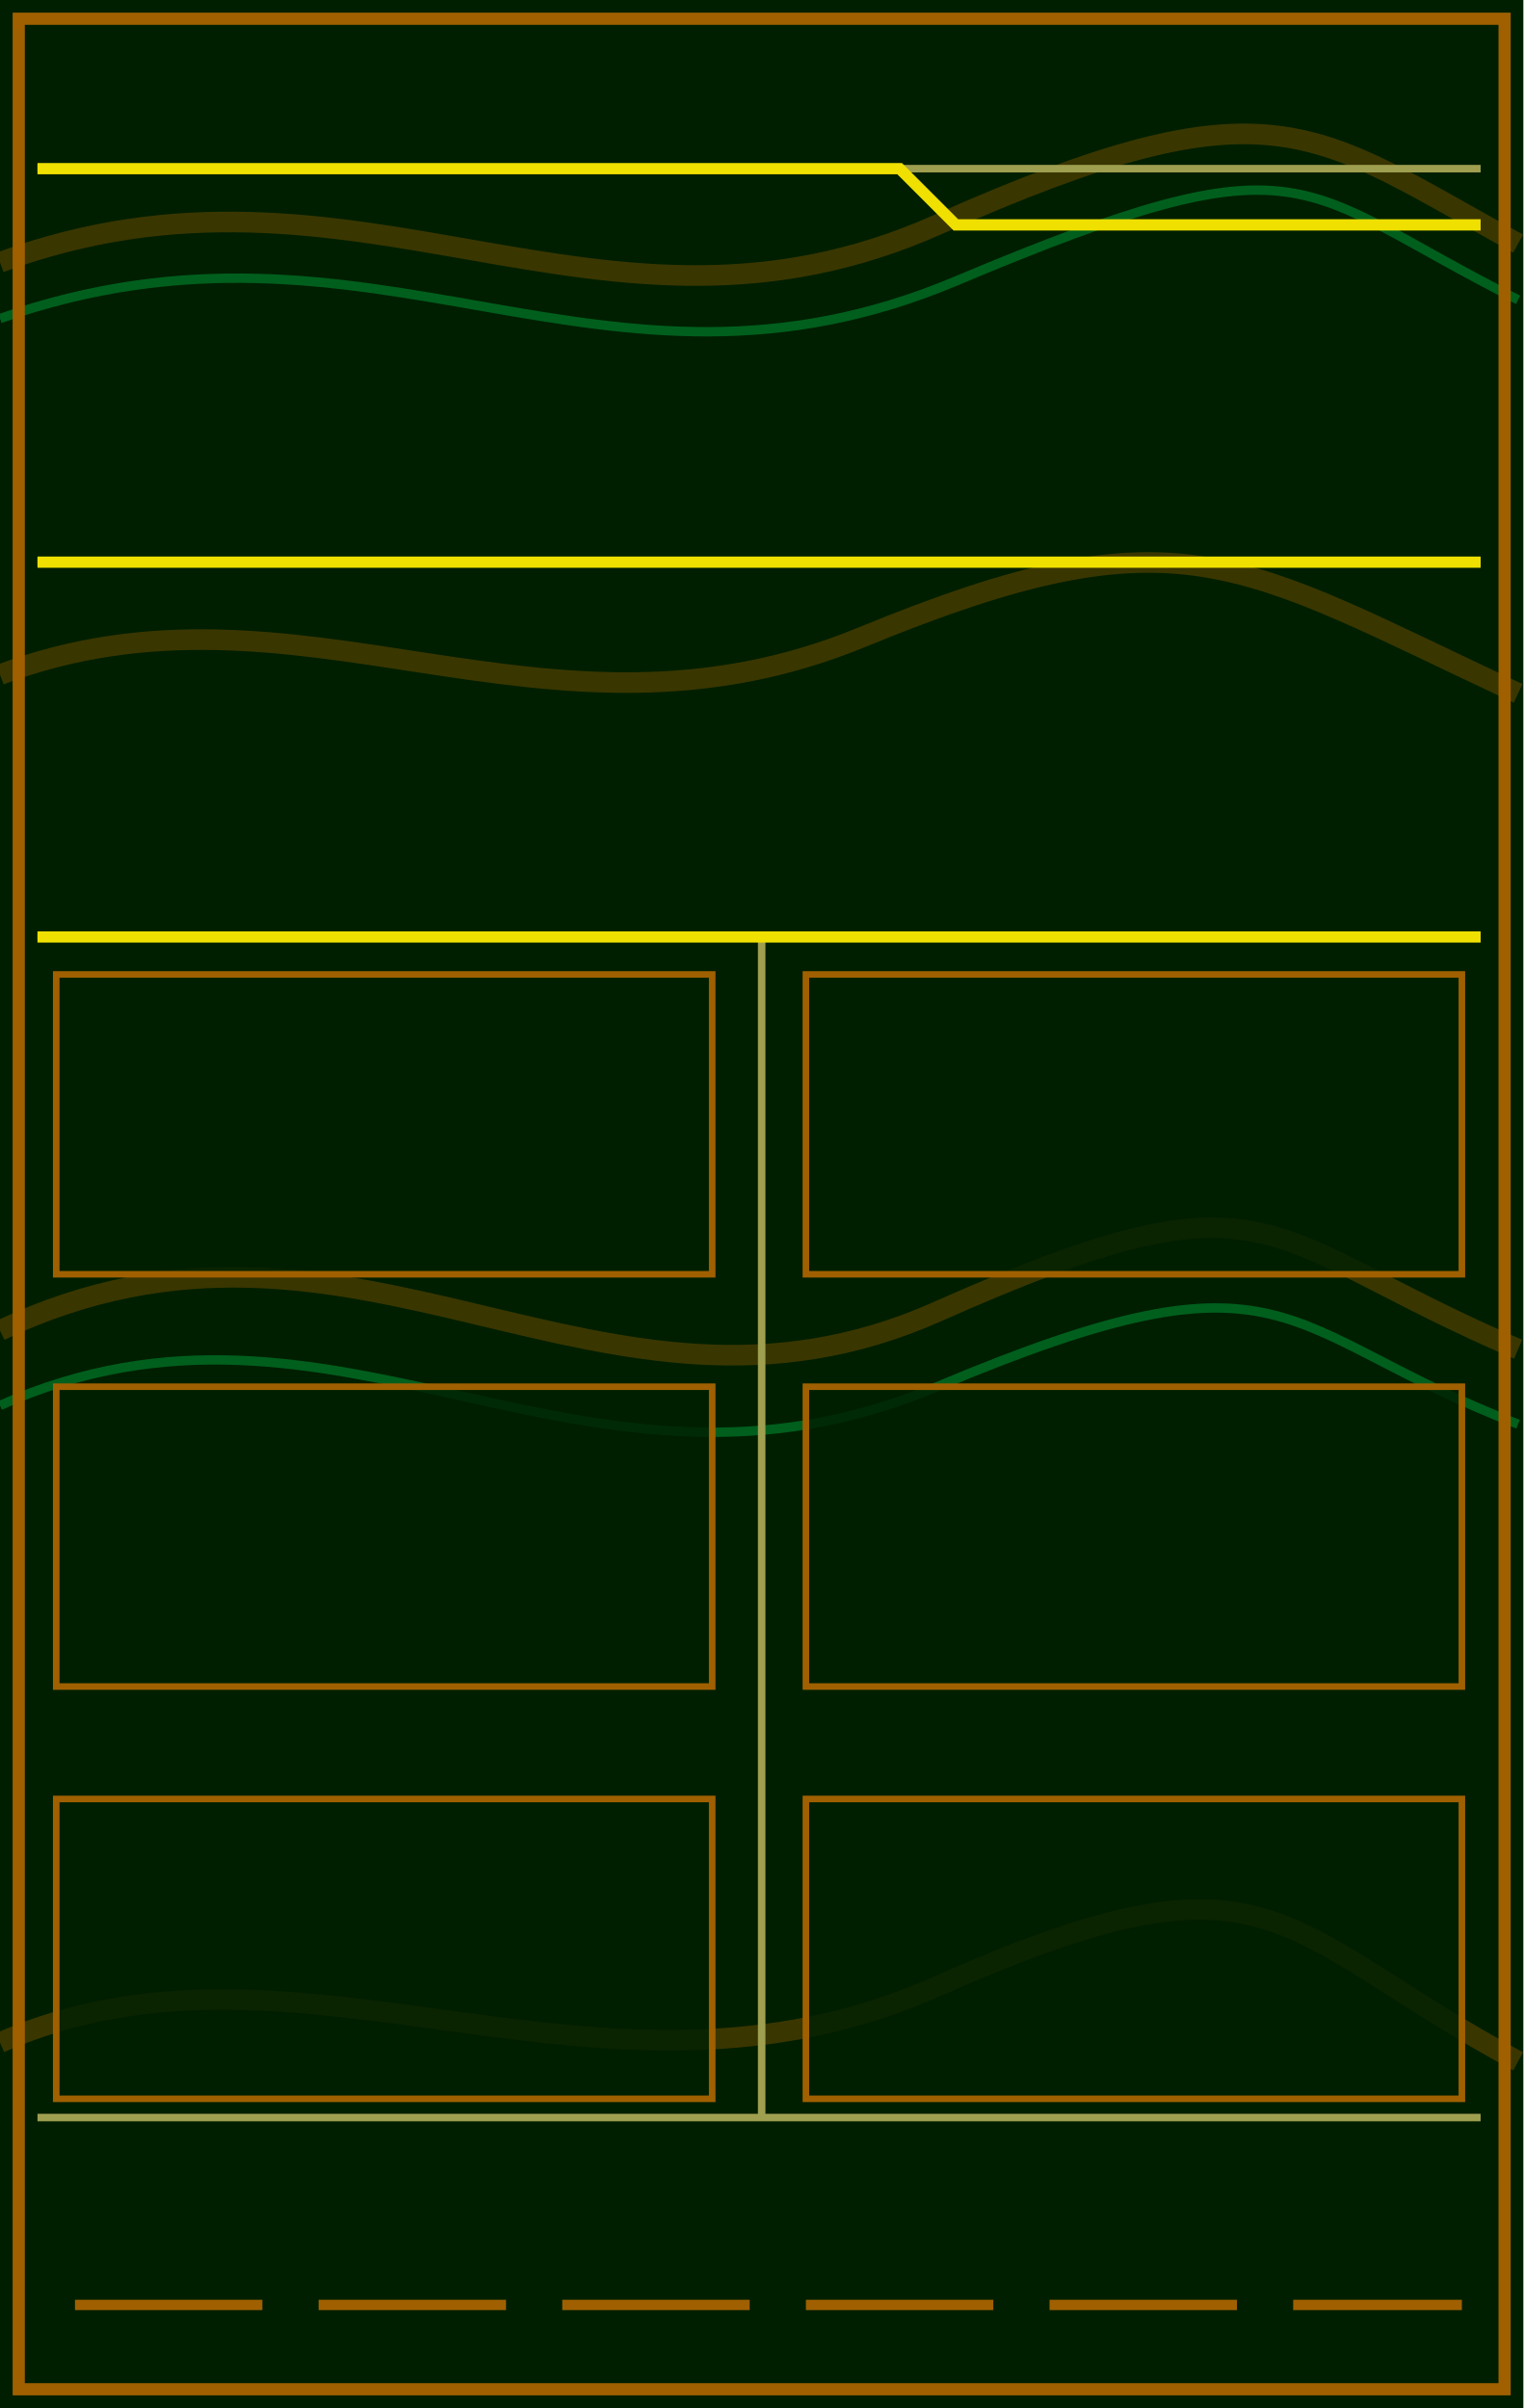
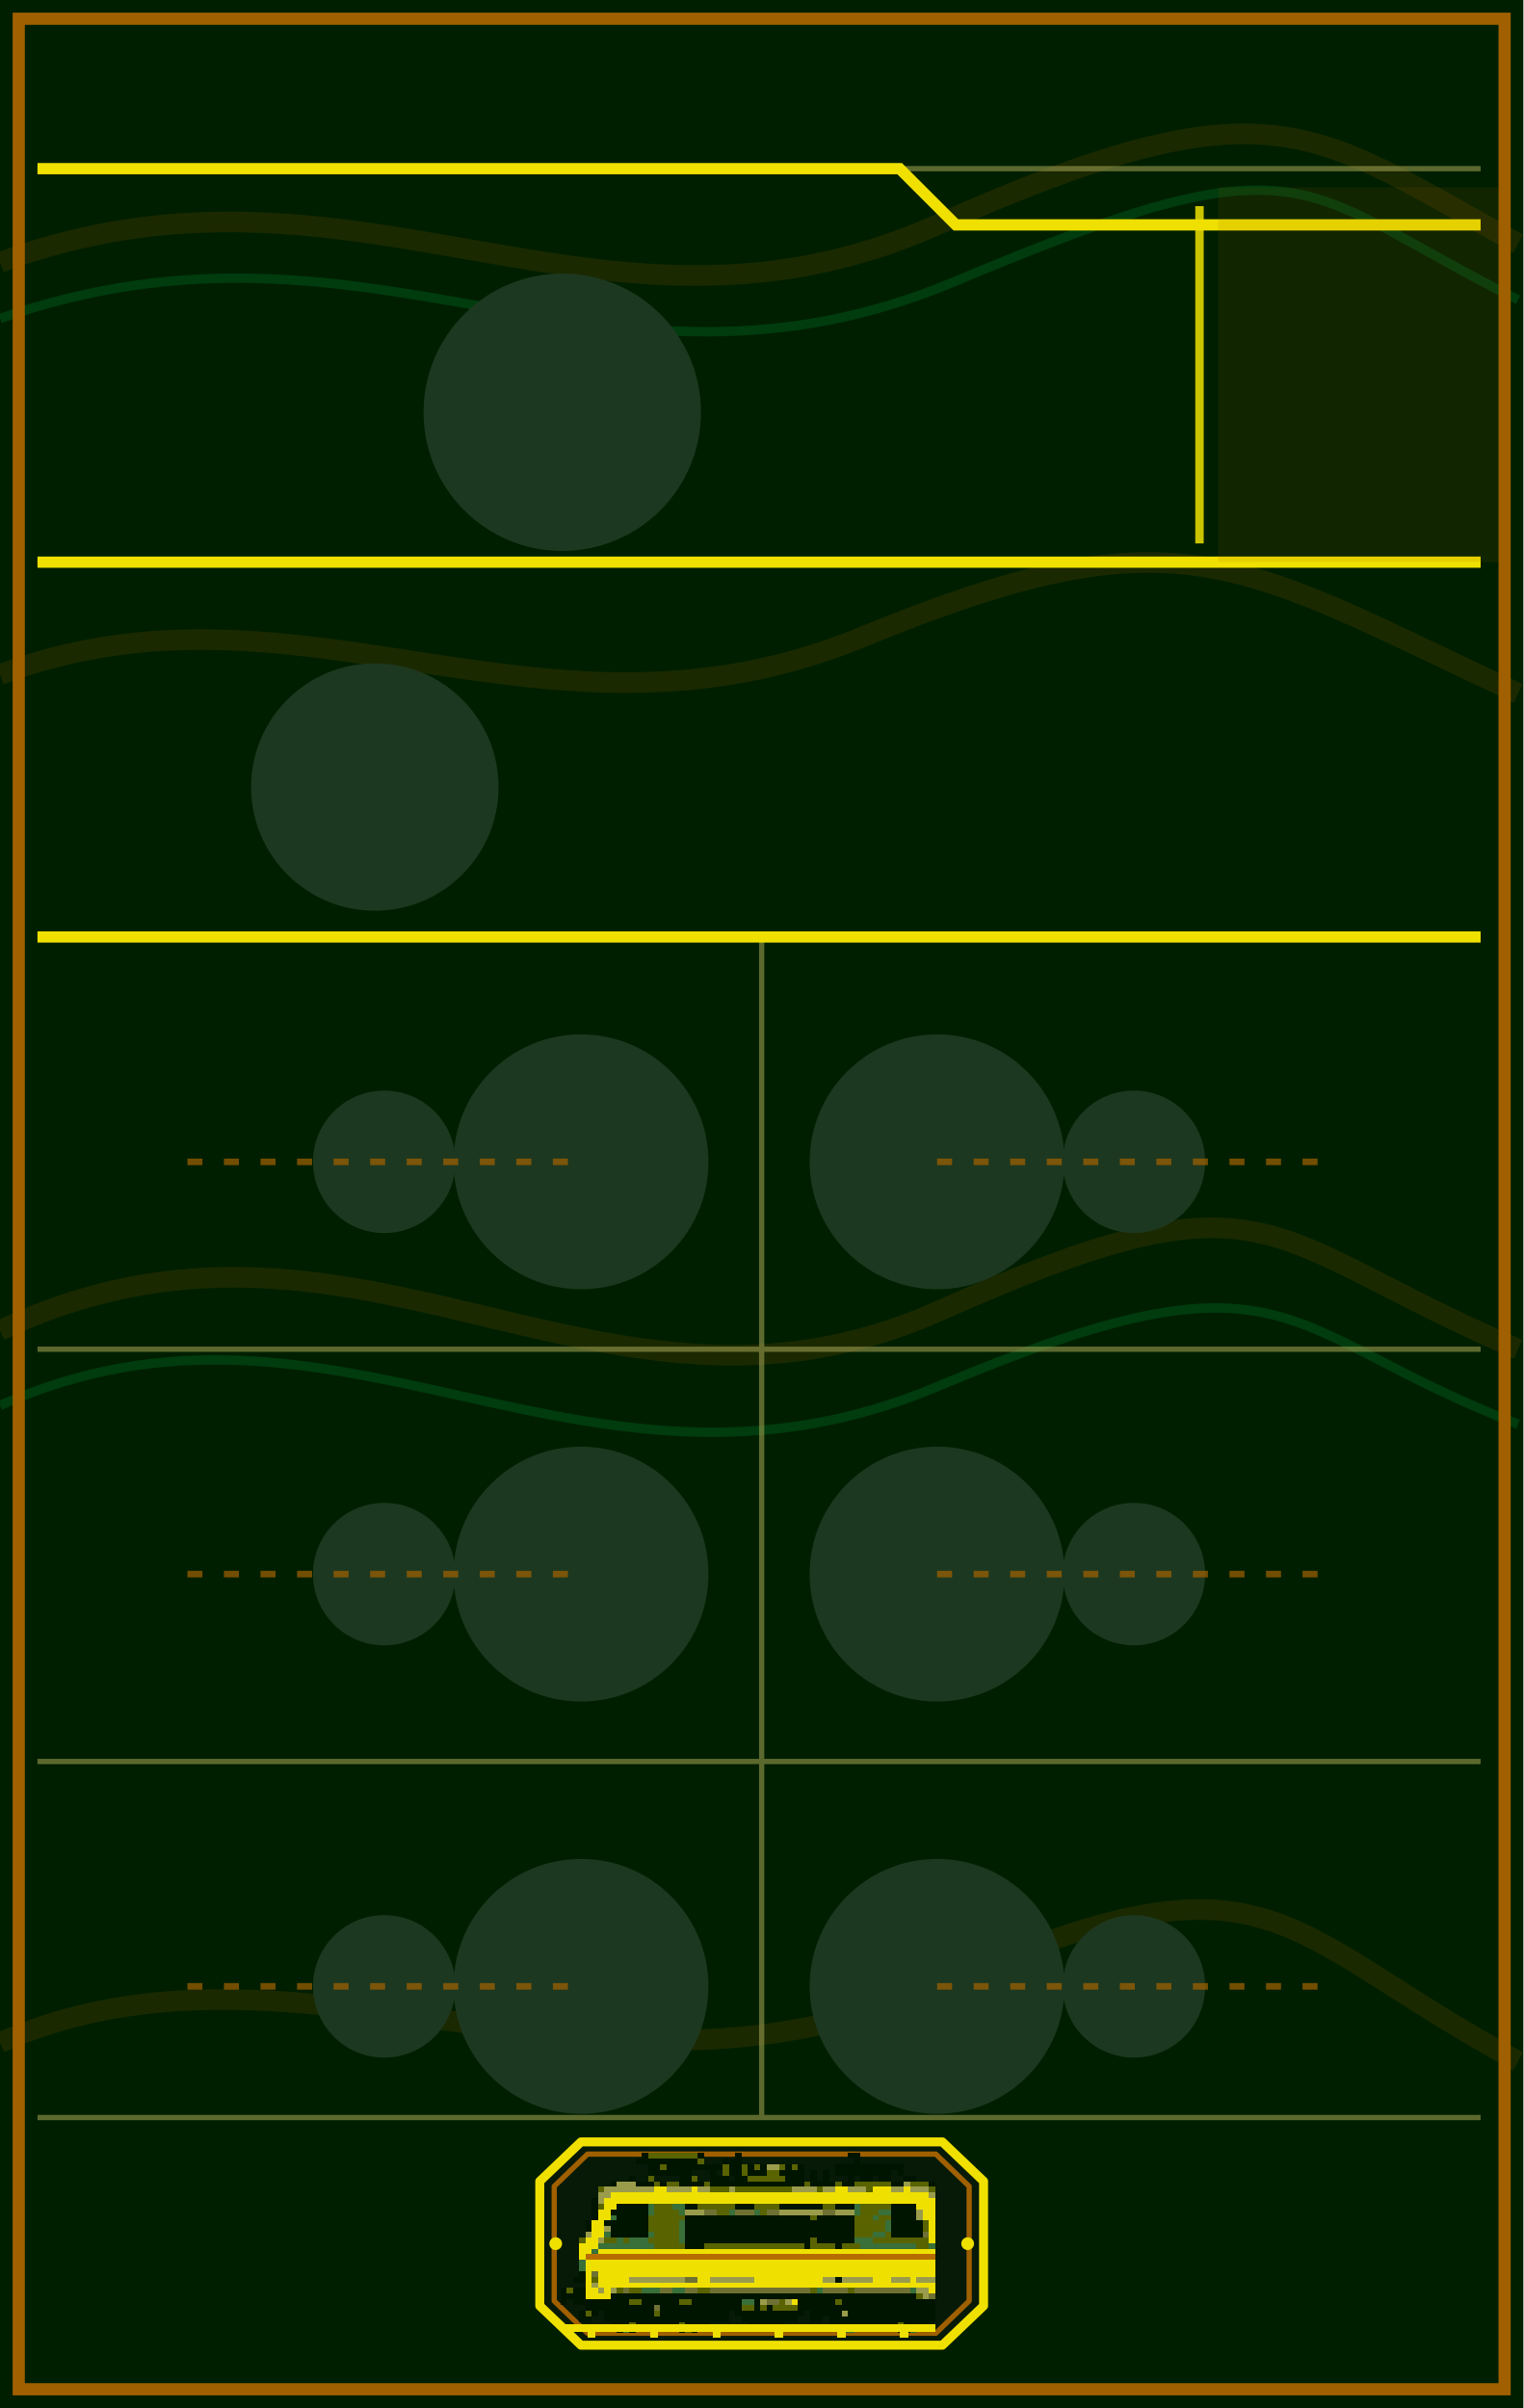
<svg xmlns="http://www.w3.org/2000/svg" width="81.28mm" height="128.5mm" viewBox="0 0 81.28 128.5">
  <rect width="81.28" height="128.5" fill="#001f00" />
-   <path d="M0 14C19 7 32 20 50 12S70 7 81 13M0 36C16 30 29 41 46 34S66 30 81 37M0 71C19 62 32 78 50 70S67 66 81 72M0 109C16 102 32 114 50 106S68 103 81 110" fill="none" stroke="#4e3e00" stroke-width="1.1" opacity=".75" />
-   <path d="M0 17C20 10 32 23 51 15S69 10 81 16M0 75C18 67 31 82 50 74S68 71 81 76" fill="none" stroke="#006620" stroke-width=".5" opacity=".9" />
+   <path d="M0 14C19 7 32 20 50 12S70 7 81 13M0 36C16 30 29 41 46 34S66 30 81 37M0 71C19 62 32 78 50 70S67 66 81 72M0 109C16 102 32 114 50 106S68 103 81 110" fill="none" stroke="#4e3e00" stroke-width="1.1" opacity=".34" />
+   <path d="M0 17C20 10 32 23 51 15S69 10 81 16M0 75C18 67 31 82 50 74S68 71 81 76" fill="none" stroke="#006620" stroke-width=".5" opacity=".4" />
+   <g fill="#1d3820" stroke="none">
+     <circle cx="30" cy="22" r="7.4" />
+     <circle cx="20" cy="42" r="6.6" />
+     <circle cx="31" cy="62" r="6.8" />
+     <circle cx="50" cy="62" r="6.8" />
+     <circle cx="31" cy="84" r="6.8" />
+     <circle cx="50" cy="84" r="6.8" />
+     <circle cx="31" cy="106" r="6.8" />
+     <circle cx="50" cy="106" r="6.8" />
+     <circle cx="20.5" cy="62" r="3.8" />
+     <circle cx="60.5" cy="62" r="3.8" />
+     <circle cx="20.5" cy="84" r="3.8" />
+     <circle cx="60.5" cy="84" r="3.8" />
+     <circle cx="20.5" cy="106" r="3.8" />
+     <circle cx="60.5" cy="106" r="3.8" />
+   </g>
  <rect x="1" y="1" width="79.28" height="126.5" fill="none" stroke="#a06000" stroke-width=".65" />
-   <path d="M2 9H79M2 30H79M2 50H79M40.64 50V113M2 113H79" stroke="#9f9f50" stroke-width=".4" />
+   <path d="M2 9H79M2 30H79M2 50H79M2 72H79M2 94H79M2 113H79M40.64 50V113" stroke="#9f9f50" stroke-width=".28" opacity=".58" />
  <path d="M2 9H48L51 12H79M2 30H79M2 50H79" stroke="#efe000" stroke-width=".6" fill="none" />
-   <g fill="#001f00" fill-opacity=".82" stroke="#a06000" stroke-width=".35">
-     <rect x="3" y="52" width="35" height="16" />
-     <rect x="43" y="52" width="35" height="16" />
-     <rect x="3" y="74" width="35" height="16" />
-     <rect x="43" y="74" width="35" height="16" />
-     <rect x="3" y="96" width="35" height="16" />
-     <rect x="43" y="96" width="35" height="16" />
+   <rect x="65" y="10" width="15" height="20" fill="#a06000" fill-opacity=".11" />
+   <path d="M64 11V29" stroke="#efe000" stroke-width=".45" opacity=".85" />
+   <path d="M10 62H31M50 62H71M10 84H31M50 84H71M10 106H31M50 106H71" fill="none" stroke="#a06000" stroke-width=".35" stroke-dasharray=".8 1.15" opacity=".72" />
+   <g stroke-linejoin="round">
+     <path d="M31 114.3h19.28l2.2 2.1v6.65l-2.2 2.1H31l-2.2-2.1v-6.65Z" fill="#071a08" stroke="#efe000" stroke-width=".48" />
+     <path d="M31.35 114.95h18.58l1.78 1.72v6.12l-1.78 1.72H31.35l-1.78-1.72v-6.12Z" fill="none" stroke="#a06000" stroke-width=".28" />
+     <g fill="#efe000">
+       <circle cx="29.65" cy="119.73" r=".34" />
+       <circle cx="51.63" cy="119.73" r=".34" />
+     </g>
  </g>
-   <path d="M4 123H14M17 123H27M30 123H40M43 123H53M56 123H66M69 123H78" stroke="#a06000" stroke-width=".55" />
+   <g transform="translate(29.9 114.9) scale(.333333 .3)" shape-rendering="crispEdges">
+     <path fill="#001500" d="M13 0h1v1h-1ZM22 0h1v1h-1ZM28 0h1v1h-1ZM46 0h2v1h-2ZM12 1h10v1h-10ZM26 1h3v1h-3ZM47 1h1v1h-1ZM14 2h2v1h-2ZM17 2h9v1h-9ZM27 2h2v1h-2ZM30 2h1v1h-1ZM32 2h1v1h-1ZM36 2h1v1h-1ZM38 2h1v1h-1ZM44 2h11v1h-11ZM14 3h7v1h-7ZM24 3h1v1h-1ZM27 3h2v1h-2ZM30 3h3v1h-3ZM35 3h4v1h-4ZM40 3h1v1h-1ZM42 3h1v1h-1ZM44 3h9v1h-9ZM54 3h1v1h-1ZM11 4h1v1h-1ZM19 4h2v1h-2ZM24 4h3v1h-3ZM28 4h2v1h-2ZM36 4h3v1h-3ZM40 4h1v1h-1ZM42 4h1v1h-1ZM46 4h1v1h-1ZM48 4h2v1h-2ZM51 4h2v1h-2ZM55 4h2v1h-2ZM8 5h1v1h-1ZM12 5h3v1h-3ZM16 5h1v1h-1ZM19 5h4v1h-4ZM24 5h15v1h-15ZM40 5h4v1h-4ZM45 5h2v1h-2ZM53 5h2v1h-2ZM59 5h1v1h-1ZM5 8h1v1h-1ZM5 9h1v1h-1ZM9 9h5v1h-5ZM20 9h2v1h-2ZM28 9h3v1h-3ZM35 9h7v1h-7ZM44 9h3v1h-3ZM53 9h4v1h-4ZM5 10h1v1h-1ZM8 10h6v1h-6ZM53 10h4v1h-4ZM5 11h1v1h-1ZM9 11h5v1h-5ZM20 11h20v1h-20ZM41 11h6v1h-6ZM53 11h4v1h-4ZM4 12h1v1h-1ZM7 12h7v1h-7ZM20 12h27v1h-27ZM53 12h5v1h-5ZM4 13h1v1h-1ZM8 13h6v1h-6ZM20 13h27v1h-27ZM53 13h5v1h-5ZM8 14h6v1h-6ZM20 14h27v1h-27ZM53 14h5v1h-5ZM20 15h20v1h-20ZM41 15h6v1h-6ZM20 16h3v1h-3ZM39 16h1v1h-1ZM44 16h1v1h-1ZM3 21h1v1h-1ZM2 22h2v1h-2ZM44 22h1v1h-1ZM0 24h1v1h-1ZM2 24h2v1h-2ZM0 25h4v1h-4ZM8 25h49v1h-49ZM0 26h1v1h-1ZM2 26h9v1h-9ZM13 26h6v1h-6ZM21 26h8v1h-8ZM31 26h1v1h-1ZM38 26h6v1h-6ZM45 26h15v1h-15ZM4 27h11v1h-11ZM16 27h13v1h-13ZM31 27h1v1h-1ZM33 27h1v1h-1ZM38 27h22v1h-22ZM3 28h1v1h-1ZM5 28h1v1h-1ZM7 28h8v1h-8ZM16 28h11v1h-11ZM28 28h11v1h-11ZM40 28h5v1h-5ZM46 28h14v1h-14ZM3 29h2v1h-2ZM7 29h20v1h-20ZM29 29h9v1h-9ZM40 29h2v1h-2ZM43 29h17v1h-17ZM8 30h3v1h-3ZM12 30h7v1h-7ZM20 30h4v1h-4ZM30 30h6v1h-6ZM43 30h11v1h-11ZM55 30h4v1h-4ZM9 31h1v1h-1ZM11 31h1v1h-1ZM19 31h1v1h-1ZM21 31h1v1h-1ZM54 31h2v1h-2Z" />
+     <path fill="#efe000" d="M15 6h2v1h-2ZM21 6h1v1h-1ZM44 6h2v1h-2ZM50 6h3v1h-3ZM55 6h1v1h-1ZM8 7h51v1h-51ZM7 8h53v1h-53ZM7 9h2v1h-2ZM57 9h3v1h-3ZM6 10h2v1h-2ZM58 10h2v1h-2ZM6 11h2v1h-2ZM58 11h2v1h-2ZM5 12h2v1h-2ZM59 12h1v1h-1ZM5 13h2v1h-2ZM59 13h1v1h-1ZM5 14h2v1h-2ZM59 14h1v1h-1ZM4 15h2v1h-2ZM59 15h1v1h-1ZM3 16h3v1h-3ZM3 17h2v1h-2ZM6 17h54v1h-54ZM3 18h1v1h-1ZM4 19h56v1h-56ZM4 20h56v1h-56ZM4 21h1v1h-1ZM6 21h54v1h-54ZM4 22h1v1h-1ZM6 22h5v1h-5ZM22 22h2v1h-2ZM31 22h11v1h-11ZM50 22h3v1h-3ZM56 22h1v1h-1ZM4 23h1v1h-1ZM6 23h54v1h-54ZM4 24h2v1h-2ZM7 24h1v1h-1ZM59 24h1v1h-1ZM4 25h4v1h-4ZM37 26h1v1h-1Z" />
+     <path fill="#596300" d="M14 0h8v1h-8ZM22 1h1v1h-1ZM16 2h1v1h-1ZM26 2h1v1h-1ZM29 2h1v1h-1ZM31 2h1v1h-1ZM35 2h1v1h-1ZM37 2h1v1h-1ZM26 3h1v1h-1ZM29 3h1v1h-1ZM33 3h2v1h-2ZM14 4h1v1h-1ZM21 4h1v1h-1ZM30 4h6v1h-6ZM15 5h1v1h-1ZM17 5h2v1h-2ZM23 5h1v1h-1ZM39 5h1v1h-1ZM44 5h1v1h-1ZM47 5h6v1h-6ZM56 5h3v1h-3ZM6 6h1v1h-1ZM24 6h3v1h-3ZM28 6h9v1h-9ZM41 6h1v1h-1ZM49 6h1v1h-1ZM59 6h1v1h-1ZM6 9h1v1h-1ZM15 9h3v1h-3ZM22 9h6v1h-6ZM31 9h4v1h-4ZM42 9h2v1h-2ZM48 9h5v1h-5ZM15 10h4v1h-4ZM25 10h2v1h-2ZM32 10h1v1h-1ZM48 10h3v1h-3ZM14 11h6v1h-6ZM40 11h1v1h-1ZM47 11h3v1h-3ZM51 11h2v1h-2ZM14 12h5v1h-5ZM47 12h5v1h-5ZM58 12h1v1h-1ZM14 13h5v1h-5ZM47 13h5v1h-5ZM58 13h1v1h-1ZM15 14h4v1h-4ZM47 14h3v1h-3ZM52 14h1v1h-1ZM3 15h1v1h-1ZM7 15h2v1h-2ZM10 15h1v1h-1ZM14 15h5v1h-5ZM40 15h1v1h-1ZM50 15h9v1h-9ZM15 16h5v1h-5ZM23 16h16v1h-16ZM40 16h4v1h-4ZM45 16h3v1h-3ZM57 16h2v1h-2ZM5 22h1v1h-1ZM1 24h1v1h-1ZM9 24h1v1h-1ZM11 24h2v1h-2ZM22 24h2v1h-2ZM40 24h1v1h-1ZM46 24h1v1h-1ZM57 25h1v1h-1ZM11 26h2v1h-2ZM19 26h2v1h-2ZM35 26h1v1h-1ZM44 26h1v1h-1ZM29 27h2v1h-2ZM32 27h1v1h-1ZM34 27h4v1h-4ZM4 28h1v1h-1ZM15 28h1v1h-1ZM11 30h1v1h-1ZM19 30h1v1h-1ZM54 30h1v1h-1ZM20 31h1v1h-1Z" />
+     <path fill="#9a9c4c" d="M33 2h2v1h-2ZM9 5h3v1h-3ZM55 5h1v1h-1ZM7 6h8v1h-8ZM17 6h4v1h-4ZM22 6h2v1h-2ZM27 6h1v1h-1ZM37 6h4v1h-4ZM42 6h2v1h-2ZM46 6h3v1h-3ZM53 6h2v1h-2ZM56 6h3v1h-3ZM6 7h2v1h-2ZM59 7h1v1h-1ZM6 8h1v1h-1ZM20 10h3v1h-3ZM35 10h7v1h-7ZM44 10h3v1h-3ZM57 10h1v1h-1ZM57 11h1v1h-1ZM7 13h1v1h-1ZM4 14h1v1h-1ZM6 15h1v1h-1ZM11 22h9v1h-9ZM24 22h7v1h-7ZM42 22h2v1h-2ZM45 22h5v1h-5ZM53 22h3v1h-3ZM57 22h3v1h-3ZM5 23h1v1h-1ZM6 24h1v1h-1ZM8 24h1v1h-1ZM57 24h2v1h-2ZM58 25h1v1h-1ZM32 26h1v1h-1ZM36 26h1v1h-1ZM45 28h1v1h-1Z" />
+     <path fill="#397039" d="M14 9h1v1h-1ZM18 9h2v1h-2ZM47 9h1v1h-1ZM14 10h1v1h-1ZM19 10h1v1h-1ZM27 10h1v1h-1ZM31 10h1v1h-1ZM47 10h1v1h-1ZM51 10h2v1h-2ZM8 11h1v1h-1ZM50 11h1v1h-1ZM19 12h1v1h-1ZM52 12h1v1h-1ZM19 13h1v1h-1ZM52 13h1v1h-1ZM7 14h1v1h-1ZM14 14h1v1h-1ZM19 14h1v1h-1ZM50 14h2v1h-2ZM9 15h1v1h-1ZM11 15h3v1h-3ZM19 15h1v1h-1ZM47 15h3v1h-3ZM6 16h9v1h-9ZM48 16h9v1h-9ZM59 16h1v1h-1ZM5 17h1v1h-1ZM3 19h1v1h-1ZM3 20h1v1h-1ZM13 24h3v1h-3ZM18 24h2v1h-2ZM41 24h1v1h-1ZM56 24h1v1h-1ZM29 26h2v1h-2ZM10 31h1v1h-1ZM45 31h2v1h-2ZM56 31h1v1h-1Z" />
+     <path fill="#b66d00" d="M4 18h56v1h-56Z" />
+     <path fill="#6f7132" d="M23 10h2v1h-2ZM28 10h3v1h-3ZM33 10h2v1h-2ZM42 10h2v1h-2ZM58 14h1v1h-1ZM5 21h1v1h-1ZM20 22h2v1h-2ZM10 24h1v1h-1ZM16 24h2v1h-2ZM20 24h2v1h-2ZM24 24h16v1h-16ZM42 24h4v1h-4ZM47 24h9v1h-9ZM59 25h1v1h-1ZM33 26h2v1h-2ZM15 27h1v1h-1Z" />
+     <path d="M0 31.1h60M5 31.1v1.8m10-1.8v1.8m10-1.8v1.8m10-1.8v1.8m10-1.8v1.8m10-1.8v1.8" fill="none" stroke="#efe000" stroke-width="1.3" />
+   </g>
</svg>
